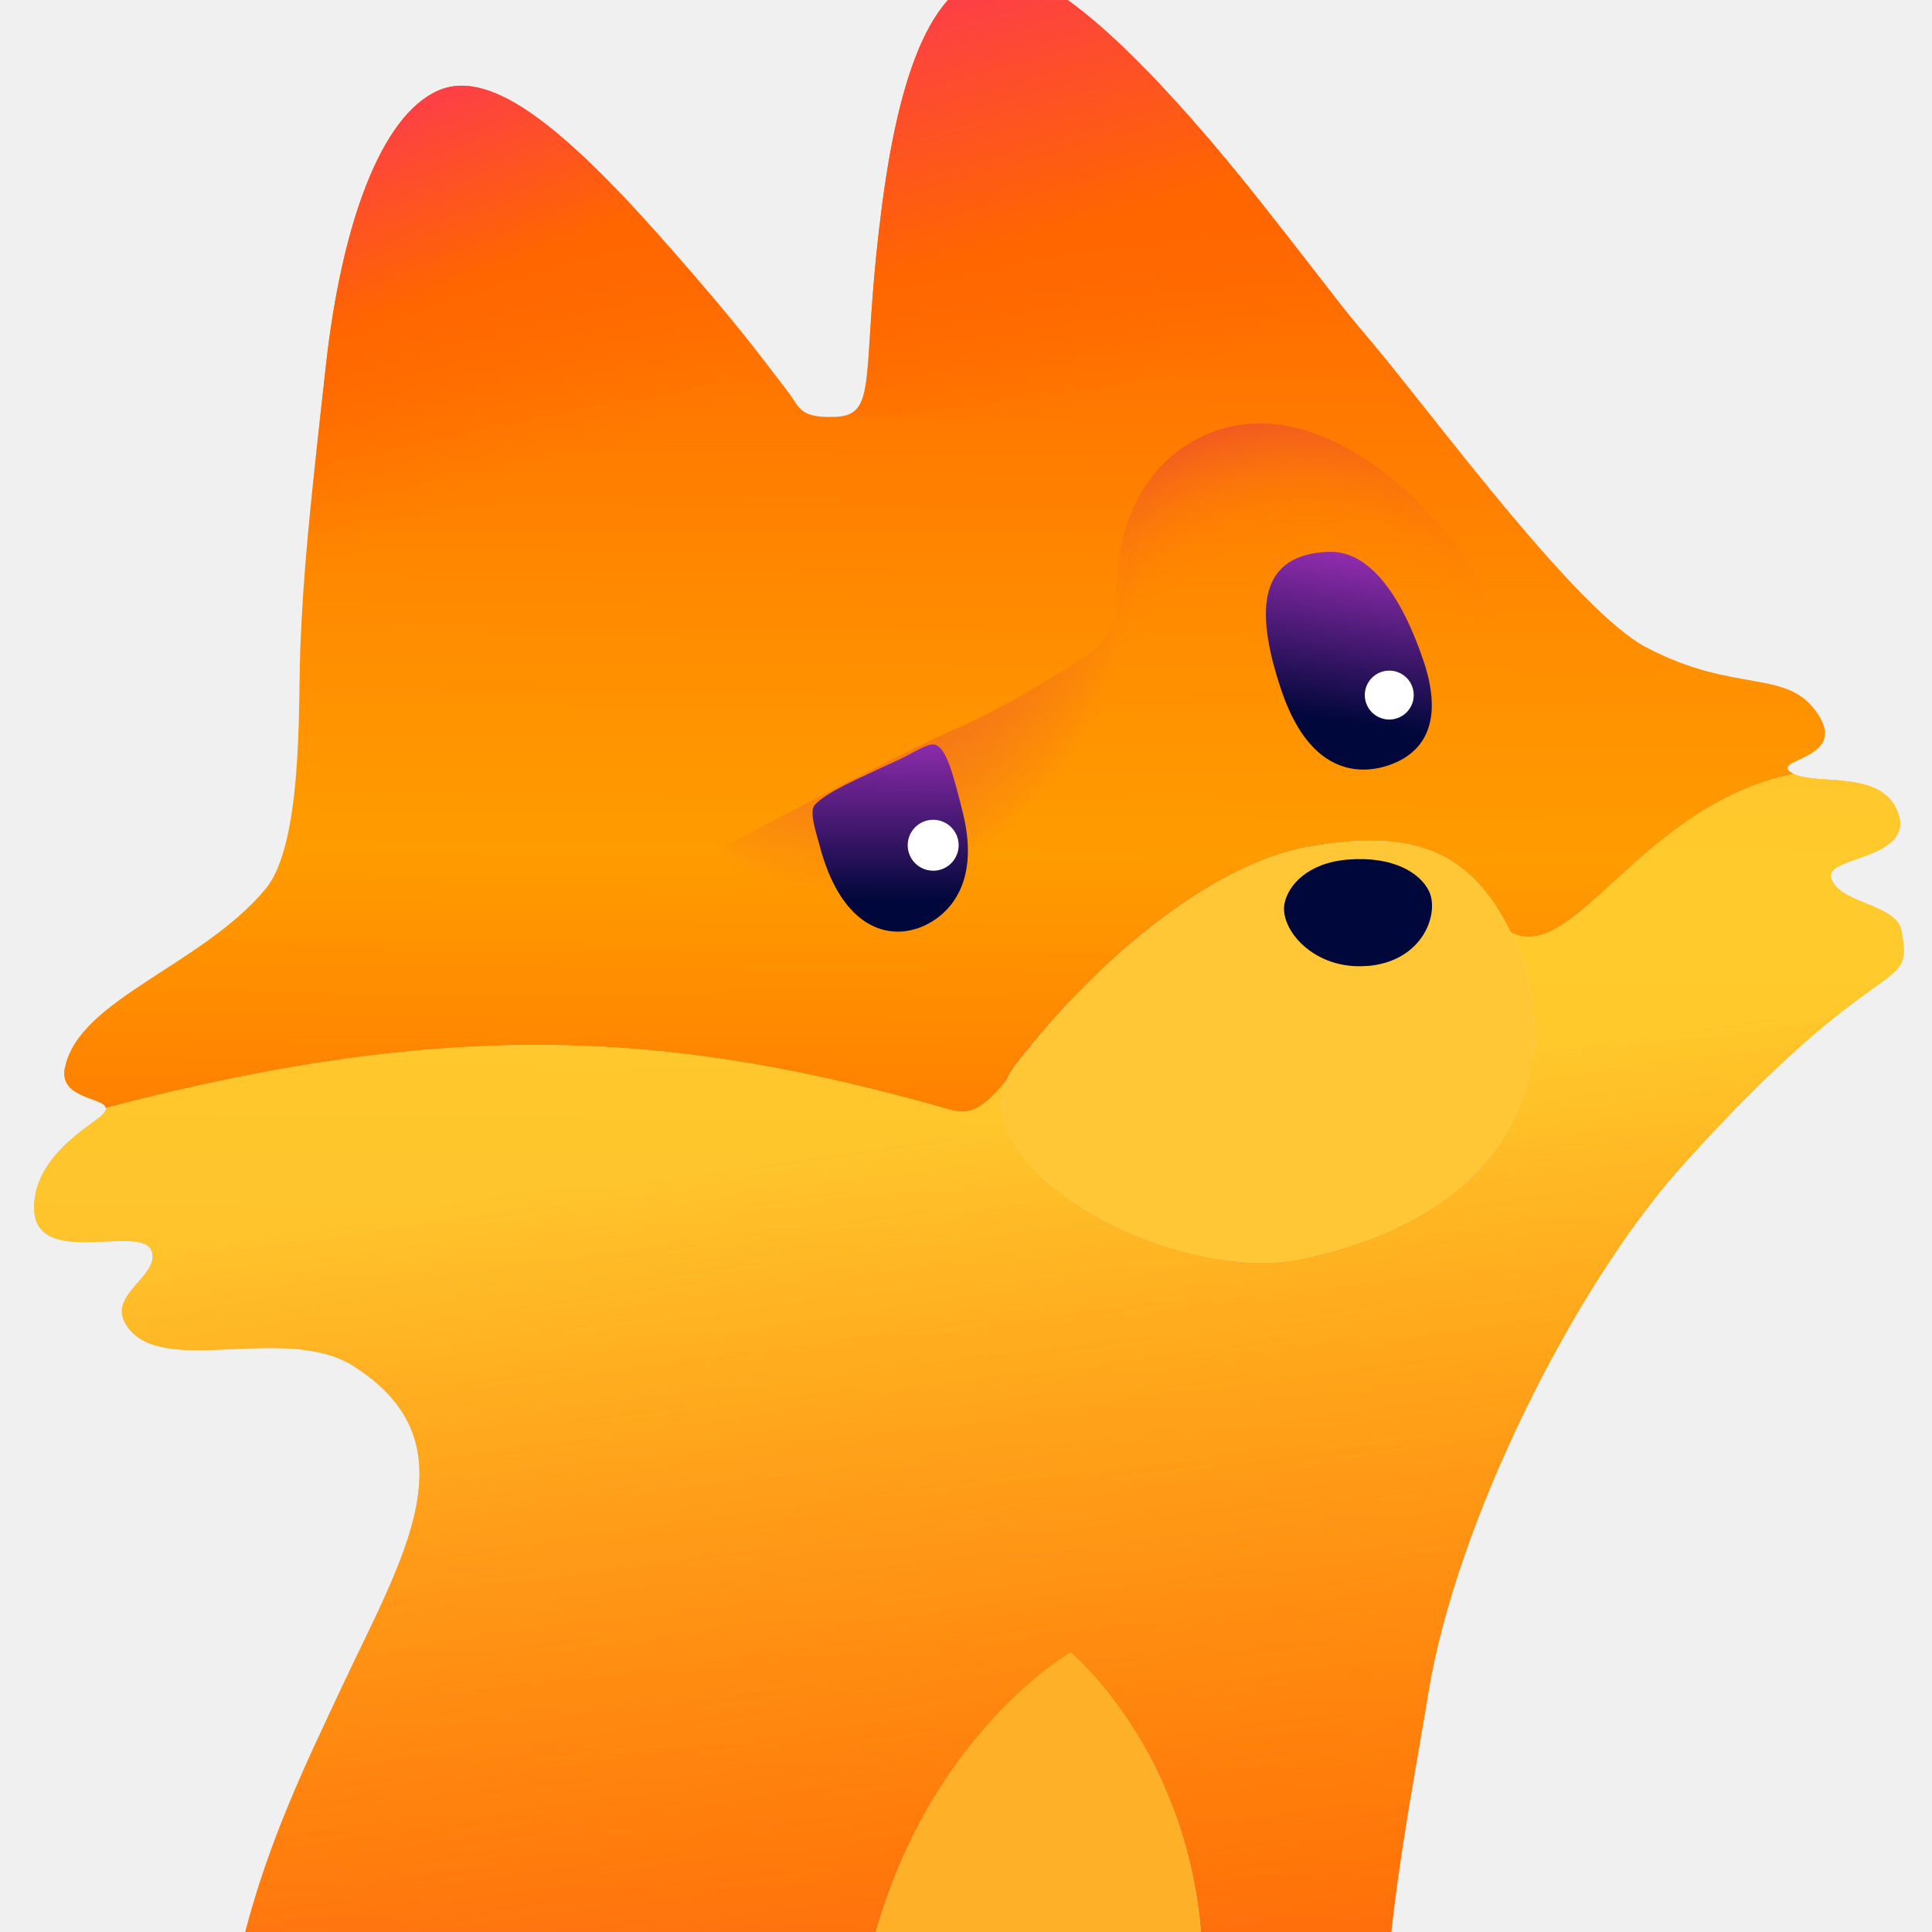
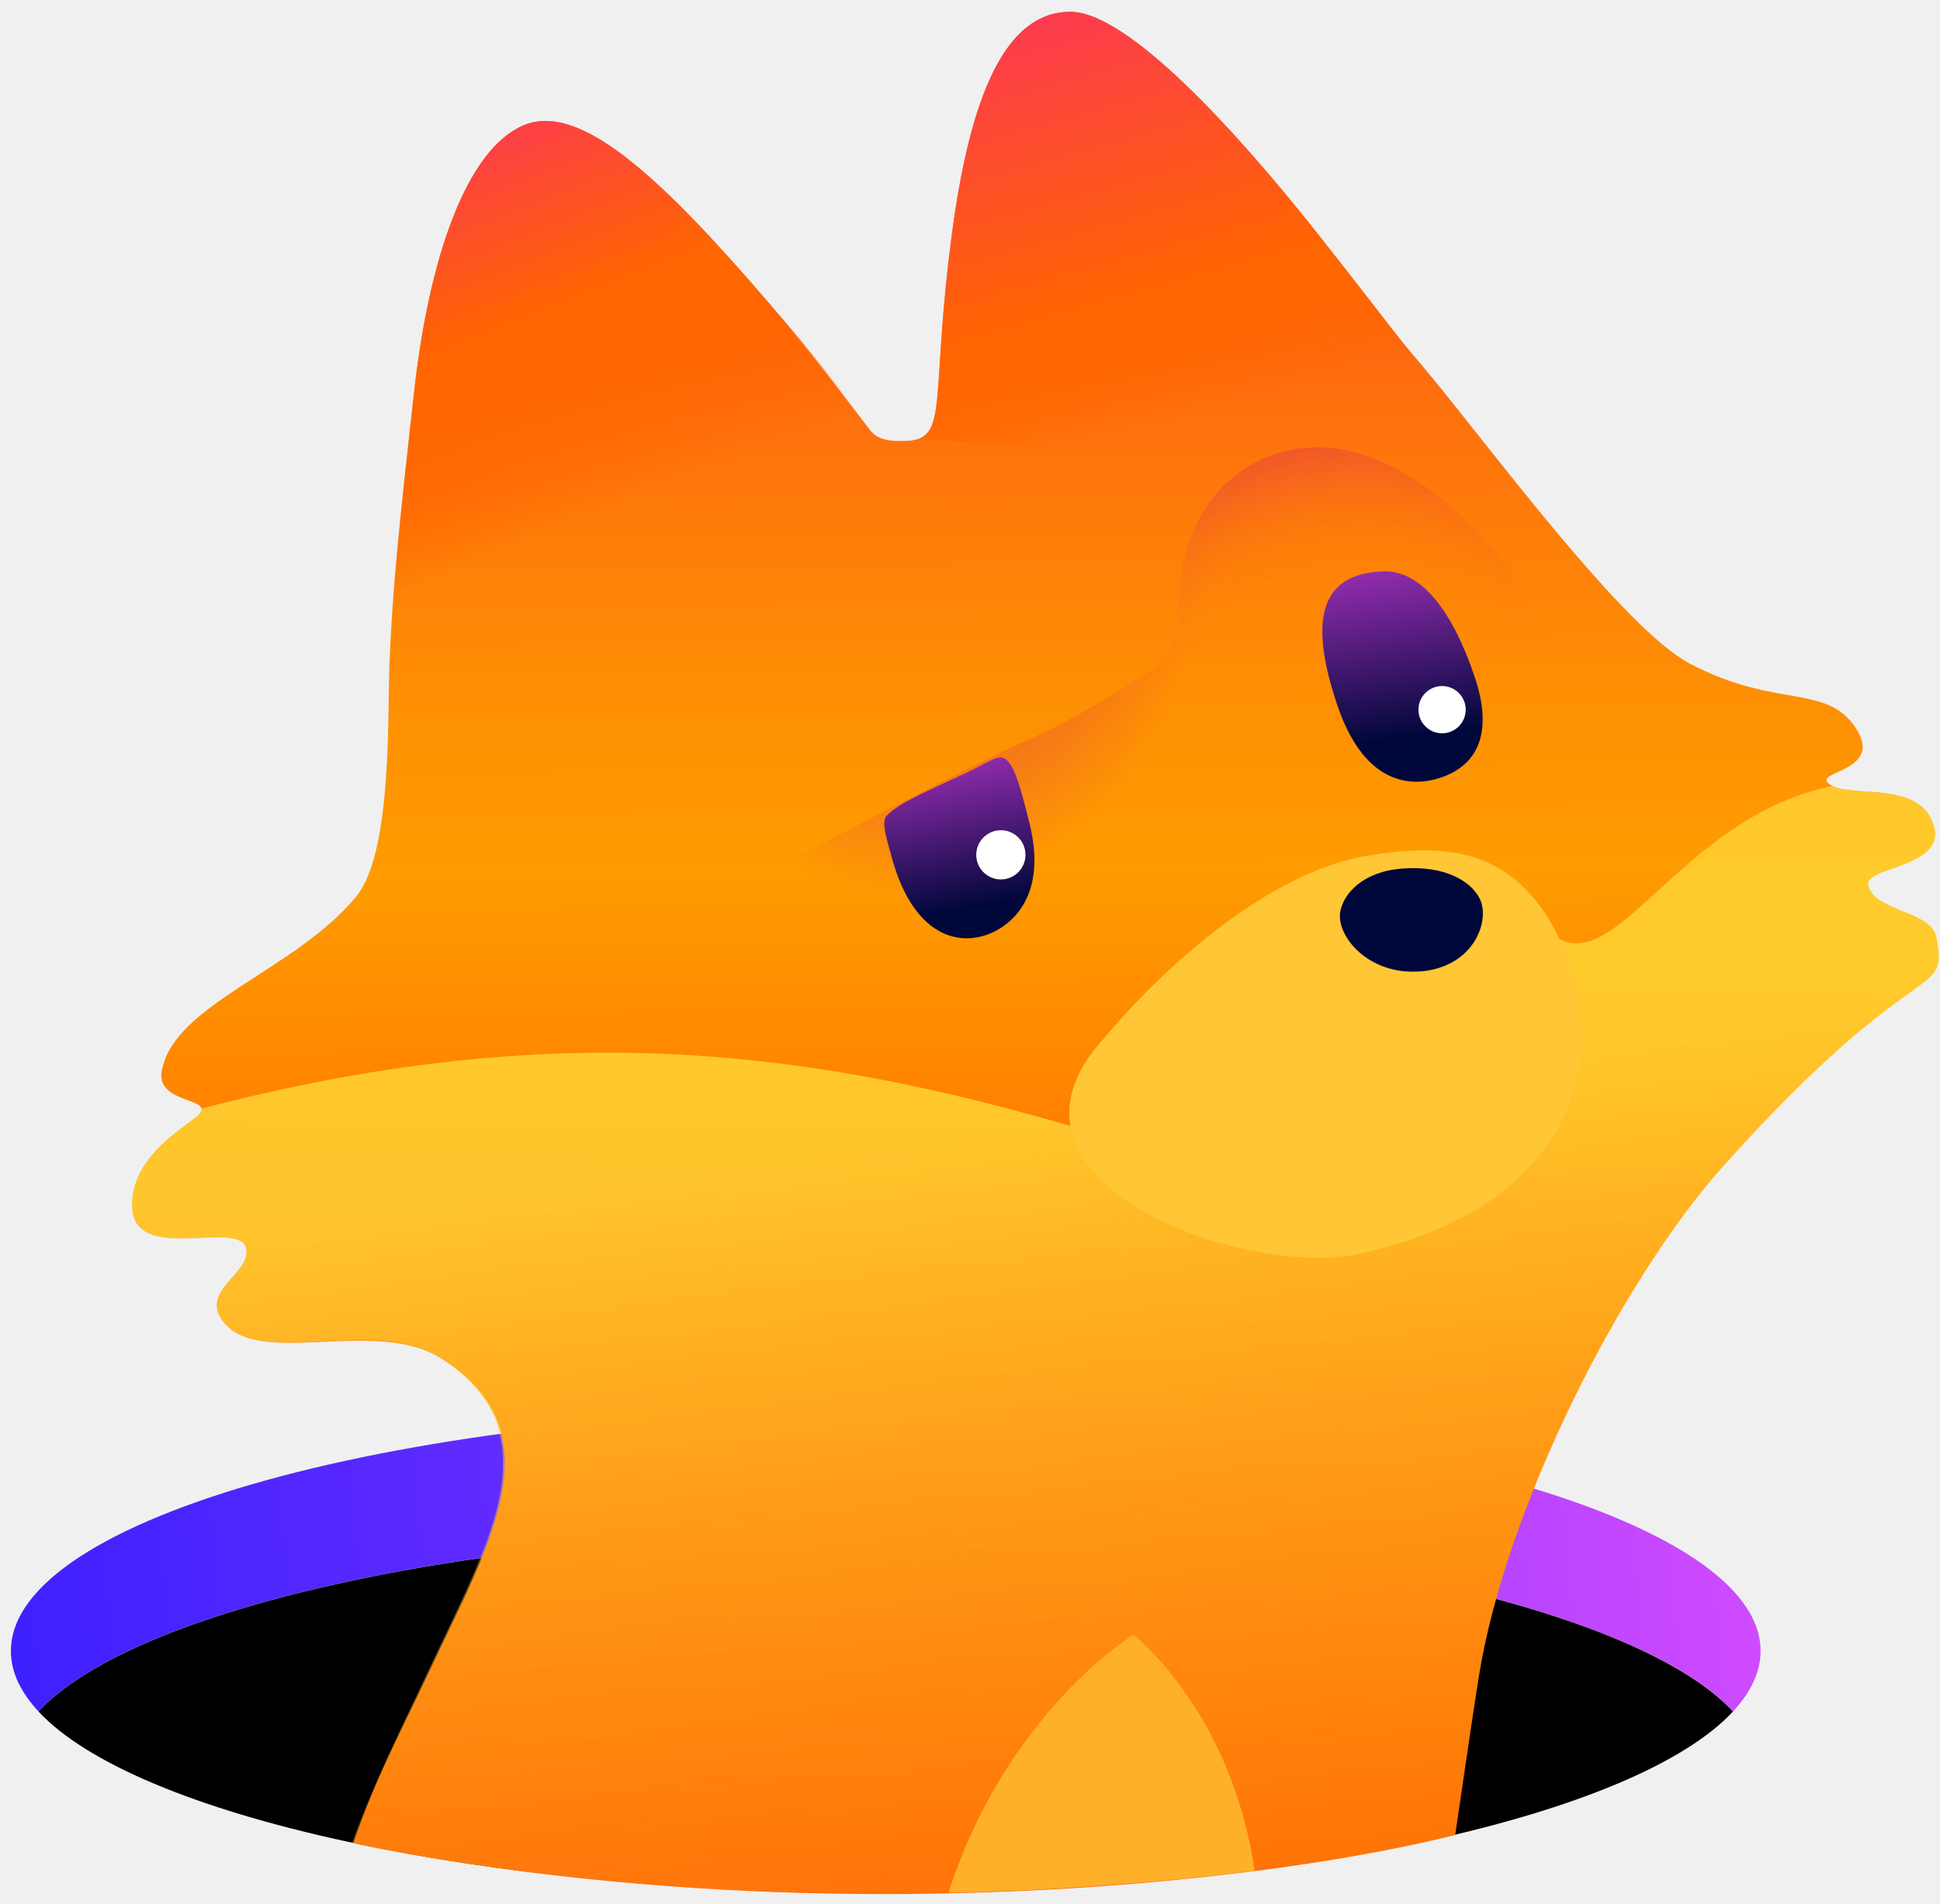
- <svg xmlns="http://www.w3.org/2000/svg" width="140" height="140" viewBox="0 0 140 140" fill="none">
-   <g clip-path="url(#c0)">
-     <path d="M4.705 77.385C5.649 72.437 14.697 69.931 19.262 64.39C21.939 61.143 21.614 51.094 21.752 47.335C21.752 47.278 21.752 47.221 21.752 47.164C21.972 41.452 22.444 36.911 23.623 26.398C24.738 16.439 27.545 8.375 31.777 6.552C35.699 4.86 41.215 9.579 48.84 18.286C53.348 23.437 54.479 24.958 57.156 28.465C57.449 28.848 57.628 29.214 57.888 29.507C58.303 29.979 58.93 30.28 60.565 30.206C60.923 30.19 61.224 30.133 61.477 30.036C63.47 29.263 62.485 25.674 63.926 14.787C65.317 4.233 67.978 -2.016 72.852 -1.983C77.083 -1.959 85.082 6.699 91.412 14.714C96.653 21.354 97.059 22.045 99.094 24.421C101.461 27.196 105.457 32.477 109.476 37.269C113.138 41.631 116.808 45.593 119.265 46.895C125.815 50.354 129.566 48.36 131.772 51.802C133.741 54.886 128.899 54.975 129.607 55.813C129.705 55.927 129.835 56.009 129.981 56.082C118.948 58.312 114.049 70.004 109.468 67.555C108.207 64.976 106.702 63.251 104.863 62.209C102.234 60.728 98.947 60.63 94.757 61.387C88.532 62.518 81.103 68.206 75.374 74.976C74.74 75.725 74.121 76.481 73.535 77.254C73.275 77.596 73.08 77.954 72.925 78.312C71.176 80.371 70.329 80.843 68.816 80.412C48.937 74.748 32.997 73.658 7.659 80.289C7.553 79.516 4.257 79.647 4.689 77.385H4.705Z" fill="url(#g0)" />
-     <path opacity="0.7" d="M52.599 61.281C52.599 61.281 65.032 54.666 69.247 52.819C73.544 50.939 76.619 48.775 78.645 47.579C83.617 44.666 79.069 34.454 89.166 31.37C98.833 28.416 123.179 42.835 107.784 59.394C92.389 75.944 61.224 78.524 55.593 73.226C49.963 67.929 52.428 61.932 52.599 61.273V61.281Z" fill="url(#g1)" />
-     <path opacity="0.7" d="M102.788 36.44C98.345 31.997 91.949 28.645 86.18 32.135C80.403 35.626 80.395 43.446 81.469 47.075C82.543 50.704 84.829 56.986 86.302 58.467C87.783 59.947 97.36 55.065 102.592 51.306C107.832 47.547 110.705 44.365 102.788 36.448V36.44Z" fill="url(#g2)" />
-     <path d="M94.691 31.231C91.9 30.369 88.971 30.45 86.18 32.135C85.871 32.322 85.586 32.525 85.309 32.737C76.391 31.126 65.228 30.288 61.484 30.043C63.478 29.27 62.493 25.682 63.934 14.795C65.325 4.241 67.986 -2.008 72.86 -1.975C77.091 -1.951 85.09 6.707 91.42 14.722C96.661 21.361 97.067 22.053 99.102 24.429C101.469 27.204 105.465 32.484 109.484 37.277L106.905 37.179C103.349 34.055 98.727 31.923 94.691 31.24V31.231Z" fill="url(#g3)" />
-     <path d="M21.76 47.164C21.98 41.452 22.452 36.912 23.632 26.399C24.747 16.439 27.554 8.375 31.785 6.553C35.707 4.86 41.224 9.58 48.848 18.286C53.356 23.437 54.487 24.959 57.164 28.466C57.457 28.848 57.636 29.214 57.897 29.507C55.179 30.549 49.149 32.868 43.136 35.301C33.591 39.149 25.601 44.43 21.768 47.164H21.76Z" fill="url(#g4)" />
-     <path d="M25.617 98.988C20.581 95.807 11.435 99.989 9.083 95.904C7.854 93.772 11.557 92.471 11.004 90.68C10.361 88.605 2.606 91.966 2.476 87.637C2.37 84.163 5.902 81.966 7.106 81.046C7.545 80.713 7.7 80.477 7.675 80.289C33.014 73.65 48.954 74.748 68.833 80.412C70.338 80.843 71.192 80.371 72.942 78.312C70.11 84.887 85.164 93.227 94.529 91.177C111.422 87.483 113.155 75.537 109.697 67.995C109.623 67.84 109.55 67.702 109.477 67.555C114.058 70.004 118.948 58.32 129.99 56.082C131.707 56.944 136.703 55.7 137.614 59.15C138.42 62.225 132.382 62.111 132.675 63.535C133.074 65.472 137.419 65.464 137.777 67.417C138.697 72.315 136.532 68.165 121.869 84.513C114.058 93.219 105.49 110.339 103.488 122.772C102.707 127.598 101.348 134.53 100.713 141.081H87.1C86.335 126.979 77.58 119.762 77.58 119.762C77.58 119.762 67.14 125.734 63.169 141.081H17.497C19.287 133.676 22.159 127.826 24.747 122.301C29.173 112.854 34.438 104.57 25.617 98.996V98.988Z" fill="url(#g5)" />
-     <path opacity="0.6" d="M25.617 98.988C20.581 95.807 11.435 99.989 9.083 95.904C7.854 93.772 11.557 92.471 11.004 90.68C10.361 88.605 2.606 91.966 2.476 87.637C2.37 84.163 5.902 81.966 7.106 81.046C7.545 80.713 7.7 80.477 7.675 80.289C33.014 73.65 48.954 74.748 68.833 80.412C70.338 80.843 71.192 80.371 72.942 78.312C70.11 84.887 85.164 93.227 94.529 91.177C111.422 87.483 113.155 75.537 109.697 67.995C109.623 67.84 109.55 67.702 109.477 67.555C114.058 70.004 118.948 58.32 129.99 56.082C131.707 56.944 136.703 55.7 137.614 59.15C138.42 62.225 132.382 62.111 132.675 63.535C133.074 65.472 137.419 65.464 137.777 67.417C138.697 72.315 136.532 68.165 121.869 84.513C114.058 93.219 105.49 110.339 103.488 122.772C102.707 127.598 101.348 134.53 100.713 141.081H87.1C86.335 126.979 77.58 119.762 77.58 119.762C77.58 119.762 67.14 125.734 63.169 141.081H17.497C19.287 133.676 22.159 127.826 24.747 122.301C29.173 112.854 34.438 104.57 25.617 98.996V98.988Z" fill="url(#g6)" />
-     <path d="M75.382 74.975C81.111 68.206 88.532 62.526 94.765 61.387C98.955 60.622 102.251 60.728 104.871 62.209C106.71 63.242 108.215 64.967 109.476 67.555C109.549 67.701 109.623 67.839 109.696 67.994C113.154 75.537 111.421 87.482 94.529 91.176C85.155 93.227 70.11 84.878 72.941 78.312C73.096 77.954 73.291 77.604 73.552 77.254C74.138 76.481 74.756 75.724 75.391 74.975H75.382Z" fill="#FFC635" />
-     <path d="M77.579 119.745C77.579 119.745 86.335 126.971 87.1 141.064H63.169C67.14 125.718 77.579 119.745 77.579 119.745Z" fill="#FFB029" />
-     <path d="M99.077 69.994C95.196 70.32 92.714 67.317 93.08 65.478C93.341 64.168 94.732 62.532 97.67 62.288C100.99 62.02 102.918 63.281 103.545 64.567C104.318 66.145 103.162 69.66 99.085 70.002L99.077 69.994Z" fill="#00073A" />
-     <path d="M66.457 67.278C64.016 68.092 60.859 66.92 59.378 61.216C59.158 60.37 58.605 58.799 59.044 58.327C59.915 57.383 61.998 56.513 65.155 55.04C66.18 54.56 67.312 53.787 67.775 53.966C68.548 54.259 68.996 55.764 69.769 58.881C71.168 64.511 68.272 66.676 66.457 67.286V67.278Z" fill="url(#g7)" />
-     <path d="M65.807 61.591C65.62 60.59 66.279 59.622 67.28 59.435C68.281 59.248 69.249 59.907 69.436 60.908C69.623 61.909 68.964 62.877 67.963 63.064C66.962 63.251 65.994 62.592 65.807 61.591Z" fill="white" />
-     <path d="M96.304 39.986C99.225 39.889 101.552 43.144 103.147 47.871C103.481 48.856 103.66 49.71 103.725 50.459C104.018 53.787 102.016 54.999 100.576 55.471C99.714 55.756 98.07 56.09 96.402 55.129C95.124 54.397 93.839 52.908 92.87 50.068C90.755 43.835 91.414 40.157 96.296 39.986H96.304Z" fill="url(#g8)" />
-     <path d="M100.2 48.659C101.144 48.399 102.121 48.952 102.381 49.896C102.641 50.84 102.088 51.816 101.144 52.077C100.2 52.337 99.224 51.784 98.963 50.84C98.703 49.896 99.256 48.919 100.2 48.659Z" fill="white" />
-   </g>
+ <svg xmlns="http://www.w3.org/2000/svg" width="162" height="159" fill="none" viewBox="28 15 162 159">
+   <path fill="url(#a)" d="M101.963 142.831c-34.048 0-62.65 6.414-70.75 15.103-1.505-1.613-2.302-3.298-2.302-5.047 0-11.153 32.707-20.195 73.052-20.195 40.345 0 73.053 9.042 73.053 20.195 0 1.74-.798 3.434-2.293 5.047-8.1-8.689-36.712-15.103-70.751-15.103h-.009Z" />
+   <path fill="#000" d="M101.964 173.091c-34.048 0-62.651-6.442-70.751-15.149 8.1-8.689 36.712-15.103 70.751-15.103 34.048 0 62.651 6.414 70.751 15.103-8.1 8.716-36.712 15.149-70.751 15.149Z" />
+   <path fill="url(#b)" d="M44.197 108.439c.49-.371.661-.634.634-.842 28.213-7.394 45.962-6.17 68.096.135 6.332 1.814 49.759-5.29 45.247-14.315 5.101 2.727 10.555-10.283 22.841-12.775 1.911.96 7.474-.425 8.489 3.416.897 3.425-5.826 3.298-5.5 4.884.444 2.156 5.283 2.147 5.681 4.321 1.024 5.455-1.386.834-17.712 19.036-8.698 9.694-18.239 28.757-20.467 42.601-.635 3.932-1.966 13.327-1.985 13.336-2.391.644-8.444 1.975-16.87 3.045-15.619 1.984-39.683 3.297-65.713-.644a157.016 157.016 0 0 1-9.432-1.703c1.867-5.5 4.286-9.948 6.415-14.496 4.929-10.519 10.7-19.806.879-26.012-5.608-3.543-15.792 1.114-18.41-3.434-1.369-2.374 2.754-3.823 2.138-5.817-.716-2.31-9.35 1.432-9.495-3.388-.118-3.869 3.814-6.315 5.155-7.339l.009-.009Z" />
+   <path fill="url(#c)" d="M44.176 108.446c.49-.371.662-.634.635-.842 28.218-7.393 45.97-6.17 68.111.136 1.678.48 49.362-5.427 45.507-13.826-.082-.172-.164-.326-.245-.49 5.106 2.728 10.549-10.283 22.849-12.774 1.913.96 7.483-.426 8.49 3.415.898 3.425-5.824 3.298-5.497 4.884.444 2.156 5.279 2.147 5.687 4.322 1.025 5.454-1.388.833-17.724 19.035-8.699 9.694-18.241 28.757-20.472 42.601-.626 3.878-2.032 13.309-2.032 13.309s-.626.191-1.76.435c-.734.163-2.721.625-5.741 1.169-2.44.444-5.561.933-9.261 1.395-16.473 2.084-44.356 3.751-74.252-2.029-.408-.082-1.08-.29-1.08-.29s.744-2.093 1.996-4.956c1.379-3.153 3.338-7.203 4.454-9.568 4.934-10.519 10.503-19.678.97-25.948-5.542-3.642-15.8 1.114-18.413-3.434-1.37-2.374 2.748-3.823 2.131-5.816-.716-2.311-9.351 1.431-9.496-3.389-.118-3.869 3.81-6.315 5.16-7.339h-.017Z" opacity=".6" />
+   <path fill="#FFB029" d="M107.2 173.073c4.865-15.085 15.438-21.545 15.438-21.545s8.173 6.324 10.13 19.706c-8.227 1.115-20.331 1.803-25.568 1.839Z" />
+   <path fill="url(#d)" d="M41.531 104.352c1.051-5.509 11.126-8.3 16.209-14.47 2.98-3.614 2.618-14.803 2.772-18.99v-.19c.245-6.36.77-11.415 2.084-23.121 1.241-11.09 4.367-20.069 9.078-22.098 4.367-1.884 10.51 3.37 19 13.065 5.019 5.735 9.794 12.168 10.084 12.494.462.525 1.159.86 2.98.779a3.213 3.213 0 0 0 1.015-.19c2.22-.861 1.124-4.856 2.727-16.979 1.54-11.733 4.503-18.7 9.93-18.664 4.711.027 13.618 9.667 20.666 18.592 5.835 7.393 6.288 8.163 8.553 10.808 2.637 3.09 7.085 8.97 11.561 14.306 4.077 4.856 8.163 9.269 10.899 10.718 7.294 3.851 11.471 1.631 13.926 5.464 2.192 3.434-3.198 3.533-2.41 4.466.109.127.254.218.417.3-12.286 2.482-17.74 15.501-22.841 12.774-9.969 23.834-27.762 19.331-42.121 15.239-22.134-6.305-43.027-8.453-71.24-1.06-.118-.86-3.787-.715-3.307-3.234l.018-.009Z" />
+   <path fill="url(#e)" d="M94.862 86.421S108.706 79.055 113.4 77c4.784-2.093 8.209-4.503 10.465-5.835 5.536-3.244.471-14.614 11.715-18.048 10.763-3.289 37.871 12.766 20.729 31.203-17.142 18.429-51.842 21.301-58.112 15.403-6.27-5.899-3.524-12.576-3.334-13.31v.01Z" opacity=".7" />
+   <path fill="url(#f)" d="M150.735 58.769c-4.947-4.947-12.068-8.68-18.492-4.793-6.433 3.887-6.442 12.594-5.246 16.635 1.196 4.04 3.742 11.035 5.382 12.684 1.649 1.649 12.313-3.787 18.138-7.973 5.835-4.186 9.033-7.728.218-16.544v-.009Z" opacity=".7" />
+   <path fill="url(#g)" d="M141.717 52.972c-3.107-.96-6.369-.87-9.476 1.005-.345.209-.662.435-.97.67-9.93-1.793-22.36-2.726-26.528-2.998 2.22-.86 1.123-4.856 2.727-16.979 1.549-11.751 4.512-18.718 9.939-18.682 4.711.027 13.617 9.667 20.666 18.592 5.835 7.393 6.288 8.163 8.553 10.808 2.637 3.09 7.085 8.97 11.561 14.306l-2.872-.108c-3.959-3.48-9.106-5.853-13.6-6.614Z" />
+   <path fill="url(#h)" d="M60.523 70.701c.245-6.36.77-11.416 2.084-23.121 1.241-11.09 4.367-20.069 9.078-22.098 4.367-1.885 10.51 3.37 19 13.065 5.019 5.735 6.278 7.429 9.259 11.334.326.426.526.833.815 1.16a995.658 995.658 0 0 0-16.435 6.45C73.697 61.777 64.8 67.657 60.532 70.701h-.009Z" />
+   <path fill="url(#i)" d="M110.281 93.108c-2.718.906-6.233-.399-7.882-6.75-.245-.942-.861-2.69-.371-3.216.969-1.051 3.288-2.02 6.804-3.66 1.141-.535 2.401-1.396 2.917-1.196.861.326 1.359 2.002 2.22 5.472 1.558 6.27-1.667 8.68-3.688 9.36v-.01Z" />
+   <path fill="#fff" d="M109.558 86.775a2.059 2.059 0 0 1 1.64-2.401 2.058 2.058 0 0 1 2.401 1.64 2.059 2.059 0 0 1-1.64 2.4 2.058 2.058 0 0 1-2.401-1.64Z" />
+   <path fill="url(#j)" d="M143.514 62.719c3.252-.109 5.843 3.515 7.619 8.78.372 1.095.571 2.047.644 2.88.326 3.706-1.903 5.056-3.507 5.581-.96.317-2.79.689-4.648-.38-1.422-.816-2.854-2.474-3.932-5.636-2.355-6.94-1.621-11.035 3.815-11.225h.009Z" />
+   <path fill="#fff" d="M147.866 72.377a1.974 1.974 0 1 1 1.051 3.805 1.974 1.974 0 0 1-1.051-3.805Z" />
+   <path fill="#FFC635" d="M120.22 101.67c6.378-7.538 14.641-13.862 21.581-15.13 4.666-.852 8.335-.734 11.253.915 2.047 1.15 3.759 3.057 5.163 5.938.081.163.163.317.245.489 3.85 8.399 1.885 21.714-16.924 25.827-9.763 2.136-32.273-6.148-21.309-18.039h-.009Z" />
+   <path fill="#00073A" d="M146.604 96.125c-4.322.362-7.085-2.98-6.678-5.028.29-1.459 1.84-3.28 5.11-3.552 3.697-.299 5.844 1.105 6.542 2.537.861 1.758-.426 5.672-4.965 6.052l-.009-.009Z" />
  <defs>
-     <linearGradient id="g0" x1="68.865" y1="15.755" x2="67.555" y2="174.881" gradientUnits="userSpaceOnUse">
-       <stop stop-color="#FF6600" />
-       <stop offset="0.04" stop-color="#FF6F00" />
-       <stop offset="0.2" stop-color="#FF8F00" />
-       <stop offset="0.29" stop-color="#FF9C00" />
-       <stop offset="0.52" stop-color="#FF6600" />
-       <stop offset="0.86" stop-color="#FB2872" />
+     <linearGradient id="a" x1="194.205" x2="-7.565" y1="139.161" y2="158.831" gradientUnits="userSpaceOnUse">
+       <stop stop-color="#E752FF" />
+       <stop offset=".14" stop-color="#C648FF" />
+       <stop offset=".44" stop-color="#8234FF" />
+       <stop offset=".7" stop-color="#5126FF" />
+       <stop offset=".89" stop-color="#321DFF" />
+       <stop offset="1" stop-color="#271AFF" />
    </linearGradient>
-     <radialGradient id="g1" cx="0" cy="0" r="1" gradientUnits="userSpaceOnUse" gradientTransform="translate(61.0777 38.006) rotate(180) scale(23.5646 29.6914)">
-       <stop stop-color="#D81F60" stop-opacity="0.5" />
-       <stop offset="0.22" stop-color="#D81F60" stop-opacity="0.49" />
-       <stop offset="0.39" stop-color="#D81F60" stop-opacity="0.44" />
-       <stop offset="0.54" stop-color="#D81F60" stop-opacity="0.37" />
-       <stop offset="0.68" stop-color="#D81F60" stop-opacity="0.26" />
-       <stop offset="0.81" stop-color="#D81F60" stop-opacity="0.12" />
-       <stop offset="0.91" stop-color="#D81F60" stop-opacity="0" />
-     </radialGradient>
-     <radialGradient id="g2" cx="0" cy="0" r="1" gradientUnits="userSpaceOnUse" gradientTransform="translate(94.7808 53.6901) rotate(180) scale(23.4425 23.4426)">
-       <stop offset="0.63" stop-color="#D81F60" stop-opacity="0" />
-       <stop offset="0.7" stop-color="#D81F60" stop-opacity="0.02" />
-       <stop offset="0.77" stop-color="#D81F60" stop-opacity="0.07" />
-       <stop offset="0.84" stop-color="#D81F60" stop-opacity="0.16" />
-       <stop offset="0.91" stop-color="#D81F60" stop-opacity="0.28" />
-       <stop offset="0.98" stop-color="#D81F60" stop-opacity="0.43" />
-       <stop offset="1" stop-color="#D81F60" stop-opacity="0.5" />
-     </radialGradient>
-     <linearGradient id="g3" x1="83.837" y1="27.692" x2="72.73" y2="-12.407" gradientUnits="userSpaceOnUse">
-       <stop stop-color="#FF6600" stop-opacity="0" />
-       <stop offset="0.05" stop-color="#FF6600" stop-opacity="0.17" />
-       <stop offset="0.3" stop-color="#FF6600" />
-       <stop offset="0.65" stop-color="#FD4737" />
+     <linearGradient id="b" x1="115.029" x2="112.918" y1="37.054" y2="292.913" gradientUnits="userSpaceOnUse">
+       <stop stop-color="#F60" />
+       <stop offset=".21" stop-color="#FF9C00" />
+       <stop offset=".52" stop-color="#F60" />
+       <stop offset=".86" stop-color="#FB2872" />
+     </linearGradient>
+     <linearGradient id="c" x1="112.268" x2="133.962" y1="86.249" y2="235.133" gradientUnits="userSpaceOnUse">
+       <stop offset=".15" stop-color="#FFEB49" />
+       <stop offset=".34" stop-color="#FFC735" stop-opacity=".73" />
+       <stop offset=".58" stop-color="#FF9D1E" stop-opacity=".42" />
+       <stop offset=".78" stop-color="#FF7F0E" stop-opacity=".19" />
+       <stop offset=".92" stop-color="#FF6D03" stop-opacity=".05" />
+       <stop offset="1" stop-color="#F60" stop-opacity="0" />
+     </linearGradient>
+     <linearGradient id="d" x1="112.056" x2="113.532" y1="35.957" y2="214.324" gradientUnits="userSpaceOnUse">
+       <stop stop-color="#FE5B15" />
+       <stop offset=".07" stop-color="#FE6F0E" />
+       <stop offset=".21" stop-color="#FE8F03" />
+       <stop offset=".29" stop-color="#FF9C00" />
+       <stop offset=".52" stop-color="#F60" />
+       <stop offset=".86" stop-color="#FB2872" />
+     </linearGradient>
+     <linearGradient id="g" x1="129.631" x2="117.273" y1="49.031" y2="4.382" gradientUnits="userSpaceOnUse">
+       <stop stop-color="#F60" stop-opacity="0" />
+       <stop offset=".02" stop-color="#F60" stop-opacity=".17" />
+       <stop offset=".04" stop-color="#F60" stop-opacity=".36" />
+       <stop offset=".06" stop-color="#F60" stop-opacity=".53" />
+       <stop offset=".08" stop-color="#F60" stop-opacity=".68" />
+       <stop offset=".1" stop-color="#F60" stop-opacity=".8" />
+       <stop offset=".13" stop-color="#F60" stop-opacity=".89" />
+       <stop offset=".15" stop-color="#F60" stop-opacity=".95" />
+       <stop offset=".18" stop-color="#F60" stop-opacity=".99" />
+       <stop offset=".22" stop-color="#F60" />
+       <stop offset=".61" stop-color="#FD4737" />
      <stop offset="1" stop-color="#FB2872" />
    </linearGradient>
-     <linearGradient id="g4" x1="38.571" y1="35.154" x2="24.966" y2="0.784" gradientUnits="userSpaceOnUse">
-       <stop stop-color="#FF6600" stop-opacity="0" />
-       <stop offset="0.04" stop-color="#FF6600" stop-opacity="0.05" />
-       <stop offset="0.11" stop-color="#FF6600" stop-opacity="0.2" />
-       <stop offset="0.21" stop-color="#FF6600" stop-opacity="0.43" />
-       <stop offset="0.33" stop-color="#FF6600" stop-opacity="0.75" />
-       <stop offset="0.42" stop-color="#FF6600" />
-       <stop offset="0.71" stop-color="#FD4737" />
+     <linearGradient id="h" x1="79.233" x2="64.084" y1="57.337" y2="19.067" gradientUnits="userSpaceOnUse">
+       <stop stop-color="#F60" stop-opacity="0" />
+       <stop offset=".03" stop-color="#F60" stop-opacity=".17" />
+       <stop offset=".07" stop-color="#F60" stop-opacity=".36" />
+       <stop offset=".11" stop-color="#F60" stop-opacity=".53" />
+       <stop offset=".15" stop-color="#F60" stop-opacity=".68" />
+       <stop offset=".19" stop-color="#F60" stop-opacity=".8" />
+       <stop offset=".23" stop-color="#F60" stop-opacity=".89" />
+       <stop offset=".28" stop-color="#F60" stop-opacity=".95" />
+       <stop offset=".34" stop-color="#F60" stop-opacity=".99" />
+       <stop offset=".41" stop-color="#F60" />
+       <stop offset=".71" stop-color="#FD4737" />
      <stop offset="1" stop-color="#FB2872" />
    </linearGradient>
-     <linearGradient id="g5" x1="70.712" y1="17.619" x2="68.849" y2="243.386" gradientUnits="userSpaceOnUse">
-       <stop stop-color="#FF6600" />
-       <stop offset="0.21" stop-color="#FF9C00" />
-       <stop offset="0.52" stop-color="#FF6600" />
-       <stop offset="0.86" stop-color="#FB2872" />
+     <linearGradient id="i" x1="106.141" x2="109.674" y1="74.58" y2="93.099" gradientUnits="userSpaceOnUse">
+       <stop offset=".16" stop-color="#A030B9" />
+       <stop offset=".88" stop-color="#00073A" />
    </linearGradient>
-     <linearGradient id="g6" x1="68.239" y1="61.054" x2="88.044" y2="196.876" gradientUnits="userSpaceOnUse">
-       <stop offset="0.15" stop-color="#FFEB49" />
-       <stop offset="0.34" stop-color="#FFC735" stop-opacity="0.73" />
-       <stop offset="0.58" stop-color="#FF9D1E" stop-opacity="0.42" />
-       <stop offset="0.78" stop-color="#FF7F0E" stop-opacity="0.19" />
-       <stop offset="0.92" stop-color="#FF6D03" stop-opacity="0.05" />
-       <stop offset="1" stop-color="#FF6600" stop-opacity="0" />
+     <linearGradient id="j" x1="143.061" x2="146.277" y1="57.799" y2="79.145" gradientUnits="userSpaceOnUse">
+       <stop offset=".16" stop-color="#A030B9" />
+       <stop offset=".88" stop-color="#00073A" />
    </linearGradient>
-     <linearGradient id="g7" x1="64.544" y1="49.586" x2="64.494" y2="67.346" gradientUnits="userSpaceOnUse">
-       <stop offset="0.16" stop-color="#A030B9" />
-       <stop offset="0.88" stop-color="#00073A" />
-     </linearGradient>
-     <linearGradient id="g8" x1="99.494" y1="36.187" x2="96.735" y2="54.47" gradientUnits="userSpaceOnUse">
-       <stop offset="0.16" stop-color="#A030B9" />
-       <stop offset="0.88" stop-color="#00073A" />
-     </linearGradient>
-     <clipPath id="c0">
-       <rect width="140" height="140" rx="14" fill="white" />
-     </clipPath>
+     <radialGradient id="e" cx="0" cy="0" r="1" gradientTransform="matrix(-26.2383 0 0 -33.0602 104.294 60.175)" gradientUnits="userSpaceOnUse">
+       <stop stop-color="#D81F60" stop-opacity=".5" />
+       <stop offset=".22" stop-color="#D81F60" stop-opacity=".49" />
+       <stop offset=".39" stop-color="#D81F60" stop-opacity=".44" />
+       <stop offset=".54" stop-color="#D81F60" stop-opacity=".37" />
+       <stop offset=".68" stop-color="#D81F60" stop-opacity=".26" />
+       <stop offset=".81" stop-color="#D81F60" stop-opacity=".12" />
+       <stop offset=".91" stop-color="#D81F60" stop-opacity="0" />
+     </radialGradient>
+     <radialGradient id="f" cx="0" cy="0" r="1" gradientTransform="rotate(180 70.91 38.988) scale(26.1024)" gradientUnits="userSpaceOnUse">
+       <stop offset=".63" stop-color="#D81F60" stop-opacity="0" />
+       <stop offset=".7" stop-color="#D81F60" stop-opacity=".02" />
+       <stop offset=".77" stop-color="#D81F60" stop-opacity=".07" />
+       <stop offset=".84" stop-color="#D81F60" stop-opacity=".16" />
+       <stop offset=".91" stop-color="#D81F60" stop-opacity=".28" />
+       <stop offset=".98" stop-color="#D81F60" stop-opacity=".43" />
+       <stop offset="1" stop-color="#D81F60" stop-opacity=".5" />
+     </radialGradient>
  </defs>
</svg>
